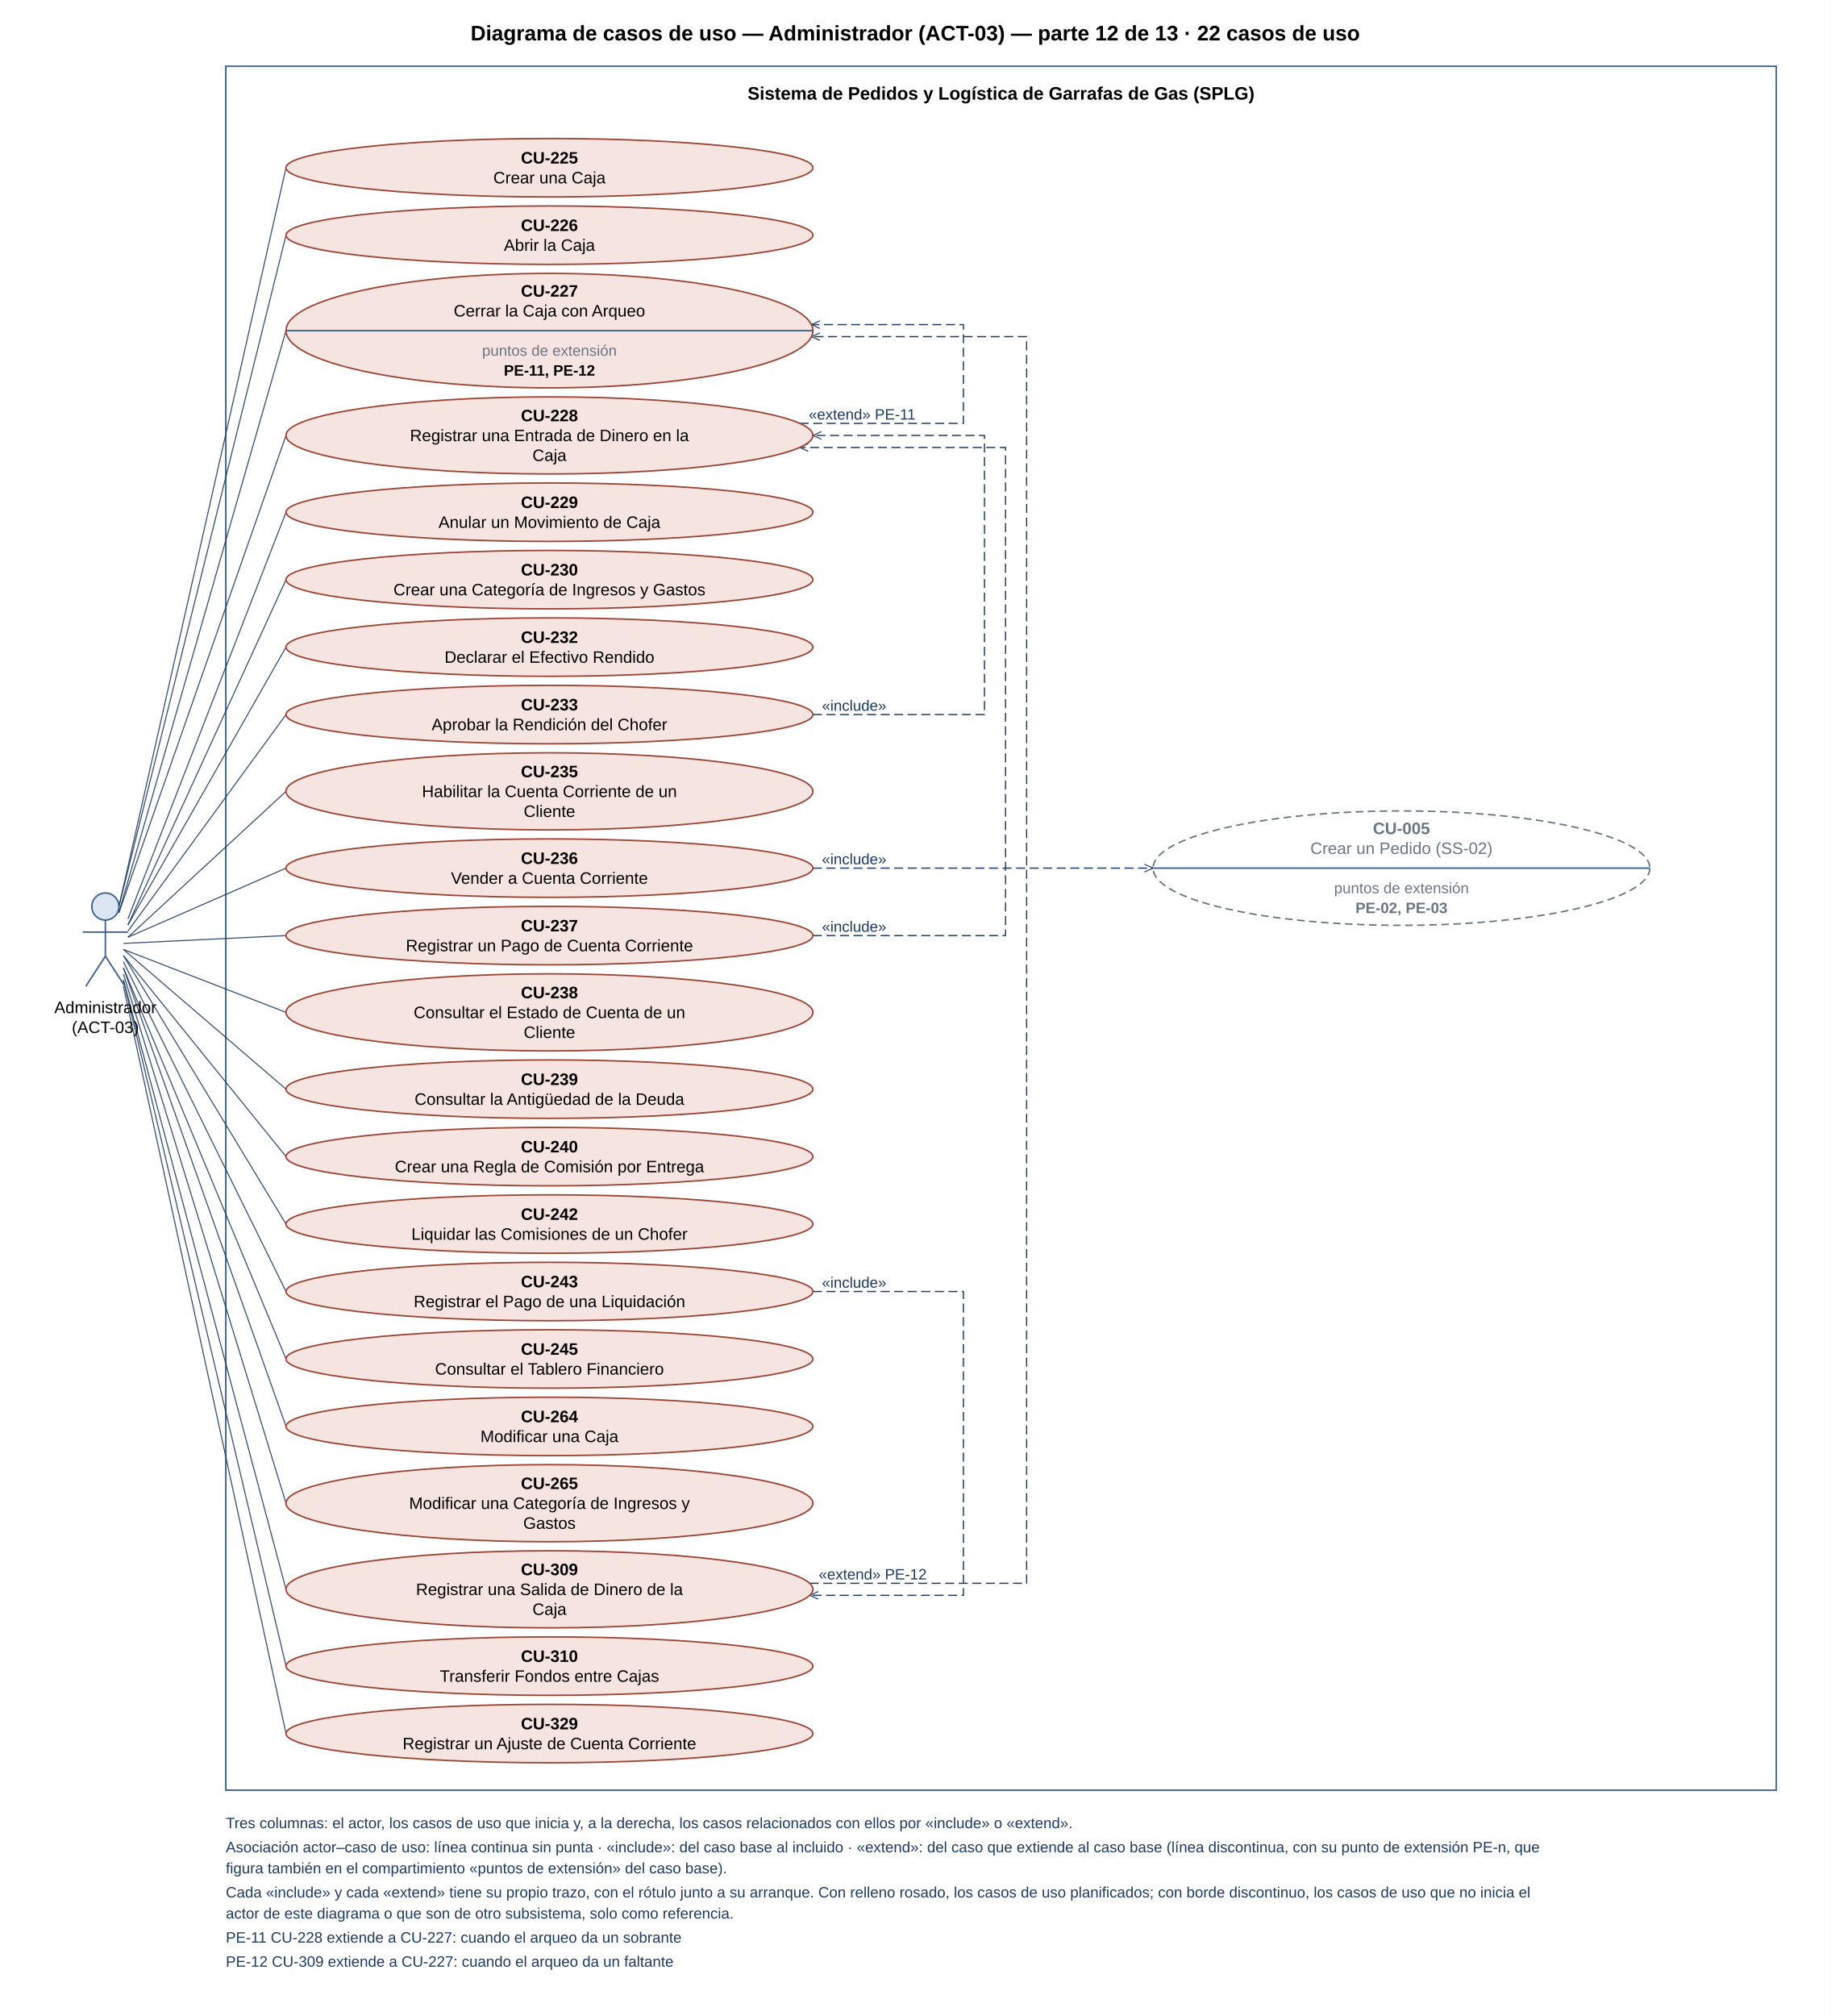
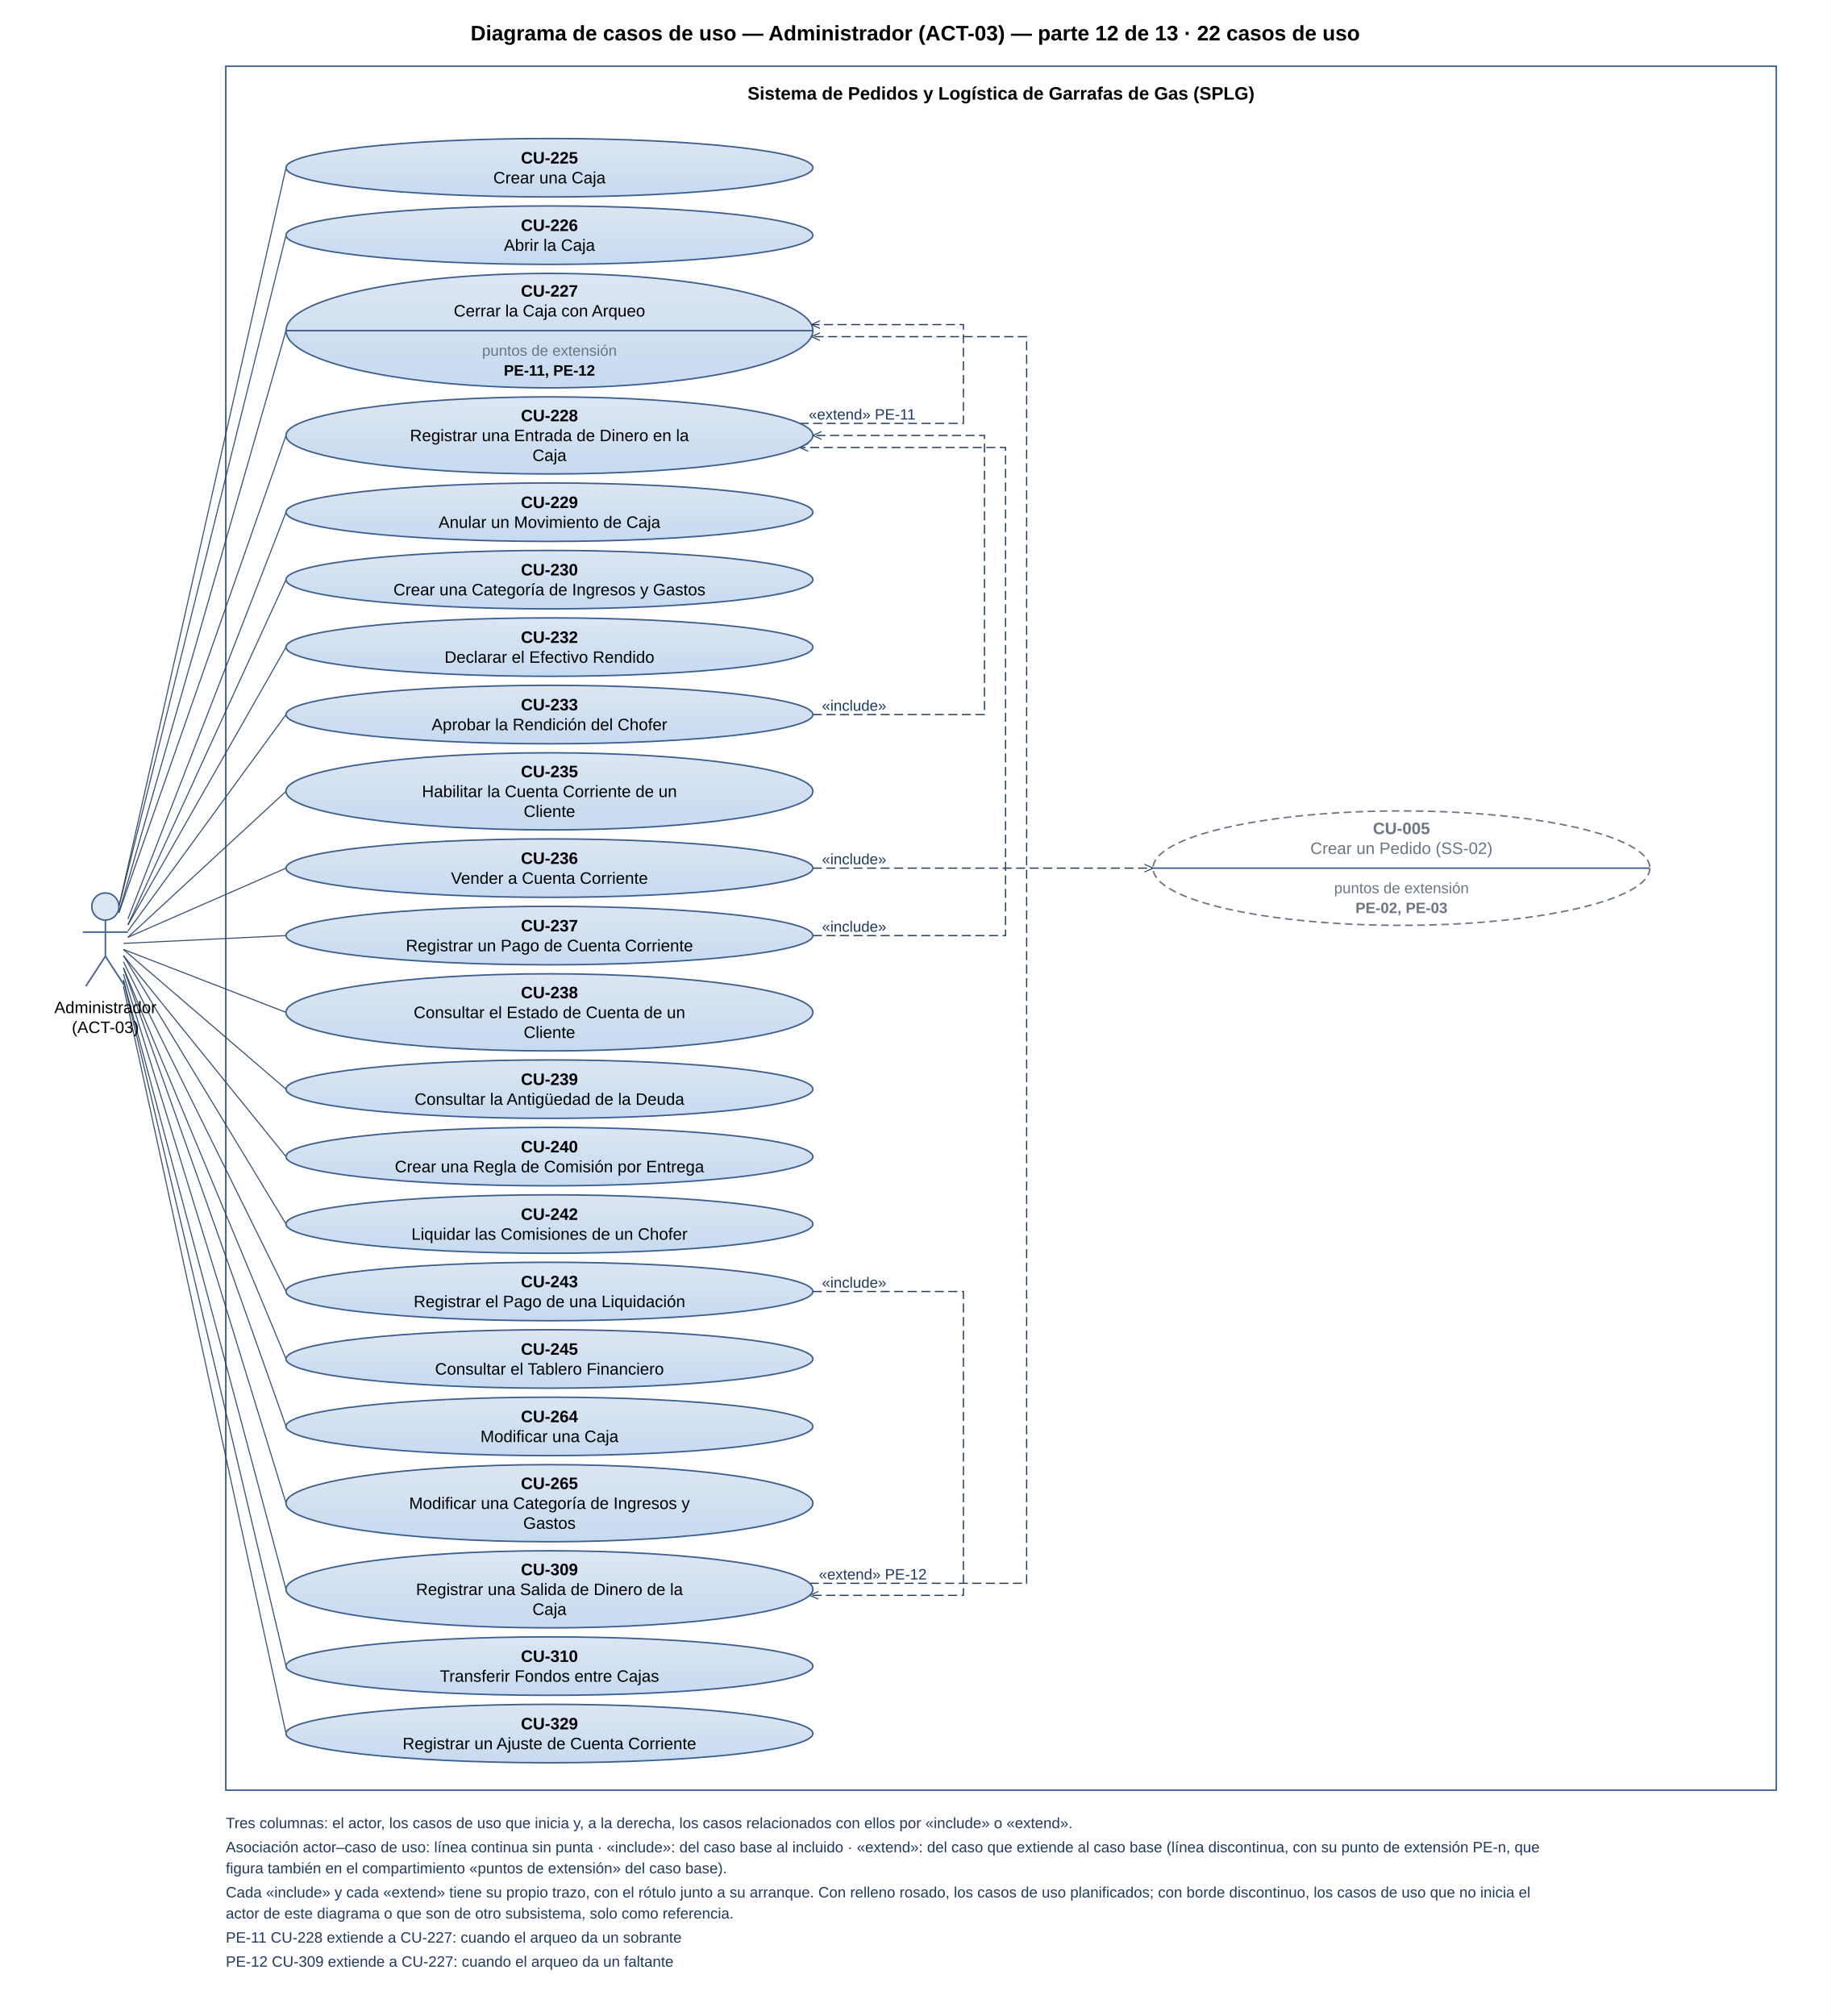
<svg xmlns="http://www.w3.org/2000/svg" width="1216" height="1339" viewBox="0 0 1216 1339" font-family="Arial, Helvetica, sans-serif">
  <defs>
    <marker id="abre" viewBox="0 0 10 10" refX="9" refY="5" markerWidth="8" markerHeight="8" orient="auto">
      <path d="M0 1 L9 5 L0 9" fill="none" stroke="#1F3A5F" stroke-width="1" />
    </marker>
    <marker id="hueco" viewBox="0 0 12 12" refX="11" refY="6" markerWidth="11" markerHeight="11" orient="auto">
      <path d="M1 1 L11 6 L1 11 Z" fill="#FFFFFF" stroke="#1F3A5F" stroke-width="1" />
    </marker>
    <linearGradient id="vp" x1="0" y1="0" x2="0" y2="1">
      <stop offset="0" stop-color="#DCE6F2" />
      <stop offset="1" stop-color="#C6DAF0" />
    </linearGradient>
  </defs>
  <rect width="100%" height="100%" fill="#FFFFFF" />
  <text x="608.0" y="22.0" font-size="14" text-anchor="middle" dominant-baseline="central" fill="#000000" font-weight="bold">Diagrama de casos de uso — Administrador (ACT-03) — parte 12 de 13 · 22 casos de uso</text>
  <rect class="limite" data-x="150" data-y="44" data-w="1030" data-h="1145" x="150" y="44" width="1030" height="1145" fill="#FFFFFF" stroke="#3C5F8F" stroke-width="1.0" />
  <text x="665.0" y="62.0" font-size="12" text-anchor="middle" dominant-baseline="central" fill="#000000" font-weight="bold">Sistema de Pedidos y Logística de Garrafas de Gas (SPLG)</text>
  <path class="asoc" data-act="03" data-cu="CU-225" data-rol="principal" d="M79.0 602.1 L190.0 111.4" fill="none" stroke="#1F3A5F" stroke-width="0.7" opacity="0.9" />
  <path class="asoc" data-act="03" data-cu="CU-226" data-rol="principal" d="M79.0 602.1 L190.0 156.2" fill="none" stroke="#1F3A5F" stroke-width="0.7" opacity="0.9" />
  <path class="asoc" data-act="03" data-cu="CU-227" data-rol="principal" d="M79.0 606.2 L190.0 219.6" fill="none" stroke="#1F3A5F" stroke-width="0.7" opacity="0.9" />
  <path class="asoc" data-act="03" data-cu="CU-228" data-rol="principal" d="M79.0 606.2 L190.0 289.2" fill="none" stroke="#1F3A5F" stroke-width="0.7" opacity="0.9" />
  <path class="asoc" data-act="03" data-cu="CU-229" data-rol="principal" d="M85.0 610.3 L190.0 340.2" fill="none" stroke="#1F3A5F" stroke-width="0.7" opacity="0.9" />
  <path class="asoc" data-act="03" data-cu="CU-230" data-rol="principal" d="M85.0 614.3 L190.0 385.0" fill="none" stroke="#1F3A5F" stroke-width="0.7" opacity="0.9" />
  <path class="asoc" data-act="03" data-cu="CU-232" data-rol="principal" d="M85.0 614.3 L190.0 429.8" fill="none" stroke="#1F3A5F" stroke-width="0.7" opacity="0.9" />
  <path class="asoc" data-act="03" data-cu="CU-233" data-rol="principal" d="M85.0 618.4 L190.0 474.6" fill="none" stroke="#1F3A5F" stroke-width="0.7" opacity="0.9" />
  <path class="asoc" data-act="03" data-cu="CU-235" data-rol="principal" d="M85.0 622.5 L190.0 525.6" fill="none" stroke="#1F3A5F" stroke-width="0.7" opacity="0.9" />
  <path class="asoc" data-act="03" data-cu="CU-236" data-rol="principal" d="M85.0 622.5 L190.0 576.6" fill="none" stroke="#1F3A5F" stroke-width="0.7" opacity="0.9" />
  <path class="asoc" data-act="03" data-cu="CU-237" data-rol="principal" d="M82.0 626.6 L190.0 621.4" fill="none" stroke="#1F3A5F" stroke-width="0.7" opacity="0.9" />
  <path class="asoc" data-act="03" data-cu="CU-238" data-rol="principal" d="M82.0 630.6 L190.0 672.4" fill="none" stroke="#1F3A5F" stroke-width="0.7" opacity="0.9" />
  <path class="asoc" data-act="03" data-cu="CU-239" data-rol="principal" d="M82.0 630.6 L190.0 723.4" fill="none" stroke="#1F3A5F" stroke-width="0.7" opacity="0.9" />
  <path class="asoc" data-act="03" data-cu="CU-240" data-rol="principal" d="M82.0 634.7 L190.0 768.2" fill="none" stroke="#1F3A5F" stroke-width="0.7" opacity="0.9" />
  <path class="asoc" data-act="03" data-cu="CU-242" data-rol="principal" d="M82.0 634.7 L190.0 813.0" fill="none" stroke="#1F3A5F" stroke-width="0.7" opacity="0.9" />
  <path class="asoc" data-act="03" data-cu="CU-243" data-rol="principal" d="M82.0 638.8 L190.0 857.8" fill="none" stroke="#1F3A5F" stroke-width="0.7" opacity="0.9" />
  <path class="asoc" data-act="03" data-cu="CU-245" data-rol="principal" d="M82.0 642.9 L190.0 902.6" fill="none" stroke="#1F3A5F" stroke-width="0.7" opacity="0.9" />
  <path class="asoc" data-act="03" data-cu="CU-264" data-rol="principal" d="M82.0 642.9 L190.0 947.4" fill="none" stroke="#1F3A5F" stroke-width="0.7" opacity="0.9" />
  <path class="asoc" data-act="03" data-cu="CU-265" data-rol="principal" d="M82.0 647.0 L190.0 998.4" fill="none" stroke="#1F3A5F" stroke-width="0.7" opacity="0.9" />
  <path class="asoc" data-act="03" data-cu="CU-309" data-rol="principal" d="M82.0 651.0 L190.0 1055.6" fill="none" stroke="#1F3A5F" stroke-width="0.7" opacity="0.9" />
  <path class="asoc" data-act="03" data-cu="CU-310" data-rol="principal" d="M82.0 651.0 L190.0 1106.6" fill="none" stroke="#1F3A5F" stroke-width="0.7" opacity="0.9" />
  <path class="asoc" data-act="03" data-cu="CU-329" data-rol="principal" d="M82.0 655.1 L190.0 1151.4" fill="none" stroke="#1F3A5F" stroke-width="0.7" opacity="0.9" />
  <path class="rel" data-tipo="include" data-desde="CU-233" data-hasta="CU-228" d="M540.0 474.6 H654.0 V289.2 H540.0" fill="none" stroke="#1F3A5F" stroke-width="0.8" stroke-dasharray="6 3" marker-end="url(#abre)" />
  <g class="etiqueta" data-tipo="include" data-desde="CU-233" data-hasta="CU-228">
    <text x="546.0" y="468.6" font-size="10" text-anchor="start" dominant-baseline="central" fill="#1F3A5F">«include»</text>
  </g>
  <path class="rel" data-tipo="include" data-desde="CU-237" data-hasta="CU-228" d="M540.0 621.4 H668.0 V297.2 H531.2" fill="none" stroke="#1F3A5F" stroke-width="0.8" stroke-dasharray="6 3" marker-end="url(#abre)" />
  <g class="etiqueta" data-tipo="include" data-desde="CU-237" data-hasta="CU-228">
    <text x="546.0" y="615.4" font-size="10" text-anchor="start" dominant-baseline="central" fill="#1F3A5F">«include»</text>
  </g>
  <path class="rel" data-tipo="include" data-desde="CU-243" data-hasta="CU-309" d="M540.0 857.8 H640.0 V1059.6 H537.9" fill="none" stroke="#1F3A5F" stroke-width="0.8" stroke-dasharray="6 3" marker-end="url(#abre)" />
  <g class="etiqueta" data-tipo="include" data-desde="CU-243" data-hasta="CU-309">
    <text x="546.0" y="851.8" font-size="10" text-anchor="start" dominant-baseline="central" fill="#1F3A5F">«include»</text>
  </g>
  <path class="rel" data-tipo="include" data-desde="CU-236" data-hasta="CU-005" d="M540.0 576.6 H640.0 V576.6 H766.0" fill="none" stroke="#1F3A5F" stroke-width="0.8" stroke-dasharray="6 3" marker-end="url(#abre)" />
  <g class="etiqueta" data-tipo="include" data-desde="CU-236" data-hasta="CU-005">
    <text x="546.0" y="570.6" font-size="10" text-anchor="start" dominant-baseline="central" fill="#1F3A5F">«include»</text>
  </g>
  <path class="rel" data-tipo="extend" data-desde="CU-228" data-hasta="CU-227" d="M531.2 281.2 H640.0 V215.6 H539.0" fill="none" stroke="#1F3A5F" stroke-width="0.8" stroke-dasharray="6 3" marker-end="url(#abre)" />
  <g class="etiqueta" data-tipo="extend" data-desde="CU-228" data-hasta="CU-227">
    <text x="537.2" y="275.2" font-size="10" text-anchor="start" dominant-baseline="central" fill="#1F3A5F">«extend» PE-11</text>
  </g>
  <path class="rel" data-tipo="extend" data-desde="CU-309" data-hasta="CU-227" d="M537.9 1051.6 H682.0 V223.6 H539.0" fill="none" stroke="#1F3A5F" stroke-width="0.8" stroke-dasharray="6 3" marker-end="url(#abre)" />
  <g class="etiqueta" data-tipo="extend" data-desde="CU-309" data-hasta="CU-227">
    <text x="543.9" y="1045.6" font-size="10" text-anchor="start" dominant-baseline="central" fill="#1F3A5F">«extend» PE-12</text>
  </g>
  <g class="cu" data-cu="CU-225" data-x="365" data-y="111">
-     <ellipse cx="365.0" cy="111.4" rx="175" ry="19.4" fill="#F6E4E1" stroke="#9C4436" stroke-width="1.0" />
+     <ellipse cx="365.0" cy="111.4" rx="175" ry="19.4" fill="url(#vp)" stroke="#3C5F8F" stroke-width="1.0" />
    <text x="365.0" y="104.8" font-size="11" text-anchor="middle" dominant-baseline="central" fill="#000000" font-weight="bold">CU-225</text>
    <text x="365.0" y="118.0" font-size="11" text-anchor="middle" dominant-baseline="central" fill="#000000">Crear una Caja</text>
  </g>
  <g class="cu" data-cu="CU-226" data-x="365" data-y="156">
-     <ellipse cx="365.0" cy="156.2" rx="175" ry="19.4" fill="#F6E4E1" stroke="#9C4436" stroke-width="1.0" />
+     <ellipse cx="365.0" cy="156.2" rx="175" ry="19.4" fill="url(#vp)" stroke="#3C5F8F" stroke-width="1.0" />
    <text x="365.0" y="149.6" font-size="11" text-anchor="middle" dominant-baseline="central" fill="#000000" font-weight="bold">CU-226</text>
    <text x="365.0" y="162.8" font-size="11" text-anchor="middle" dominant-baseline="central" fill="#000000">Abrir la Caja</text>
  </g>
  <g class="cu" data-cu="CU-227" data-x="365" data-y="220">
-     <ellipse cx="365.0" cy="219.6" rx="175" ry="38.0" fill="#F6E4E1" stroke="#9C4436" stroke-width="1.0" />
+     <ellipse cx="365.0" cy="219.6" rx="175" ry="38.0" fill="url(#vp)" stroke="#3C5F8F" stroke-width="1.0" />
    <text x="365.0" y="193.2" font-size="11" text-anchor="middle" dominant-baseline="central" fill="#000000" font-weight="bold">CU-227</text>
    <text x="365.0" y="206.4" font-size="11" text-anchor="middle" dominant-baseline="central" fill="#000000">Cerrar la Caja con Arqueo</text>
    <path class="compartimiento" d="M190.0 219.6 H540.0" stroke="#3C5F8F" stroke-width="1.0" fill="none" />
    <text x="365.0" y="232.8" font-size="10" text-anchor="middle" dominant-baseline="central" fill="#6B7683">puntos de extensión</text>
    <text x="365.0" y="246.0" font-size="10" text-anchor="middle" dominant-baseline="central" fill="#000000" font-weight="bold">PE-11, PE-12</text>
  </g>
  <g class="cu" data-cu="CU-228" data-x="365" data-y="289">
-     <ellipse cx="365.0" cy="289.2" rx="175" ry="25.6" fill="#F6E4E1" stroke="#9C4436" stroke-width="1.0" />
+     <ellipse cx="365.0" cy="289.2" rx="175" ry="25.6" fill="url(#vp)" stroke="#3C5F8F" stroke-width="1.0" />
    <text x="365.0" y="276.0" font-size="11" text-anchor="middle" dominant-baseline="central" fill="#000000" font-weight="bold">CU-228</text>
    <text x="365.0" y="289.2" font-size="11" text-anchor="middle" dominant-baseline="central" fill="#000000">Registrar una Entrada de Dinero en la</text>
    <text x="365.0" y="302.4" font-size="11" text-anchor="middle" dominant-baseline="central" fill="#000000">Caja</text>
  </g>
  <g class="cu" data-cu="CU-229" data-x="365" data-y="340">
-     <ellipse cx="365.0" cy="340.2" rx="175" ry="19.4" fill="#F6E4E1" stroke="#9C4436" stroke-width="1.0" />
+     <ellipse cx="365.0" cy="340.2" rx="175" ry="19.4" fill="url(#vp)" stroke="#3C5F8F" stroke-width="1.0" />
    <text x="365.0" y="333.6" font-size="11" text-anchor="middle" dominant-baseline="central" fill="#000000" font-weight="bold">CU-229</text>
    <text x="365.0" y="346.8" font-size="11" text-anchor="middle" dominant-baseline="central" fill="#000000">Anular un Movimiento de Caja</text>
  </g>
  <g class="cu" data-cu="CU-230" data-x="365" data-y="385">
-     <ellipse cx="365.0" cy="385.0" rx="175" ry="19.4" fill="#F6E4E1" stroke="#9C4436" stroke-width="1.0" />
+     <ellipse cx="365.0" cy="385.0" rx="175" ry="19.4" fill="url(#vp)" stroke="#3C5F8F" stroke-width="1.0" />
    <text x="365.0" y="378.4" font-size="11" text-anchor="middle" dominant-baseline="central" fill="#000000" font-weight="bold">CU-230</text>
    <text x="365.0" y="391.6" font-size="11" text-anchor="middle" dominant-baseline="central" fill="#000000">Crear una Categoría de Ingresos y Gastos</text>
  </g>
  <g class="cu" data-cu="CU-232" data-x="365" data-y="430">
-     <ellipse cx="365.0" cy="429.8" rx="175" ry="19.4" fill="#F6E4E1" stroke="#9C4436" stroke-width="1.0" />
+     <ellipse cx="365.0" cy="429.8" rx="175" ry="19.4" fill="url(#vp)" stroke="#3C5F8F" stroke-width="1.0" />
    <text x="365.0" y="423.2" font-size="11" text-anchor="middle" dominant-baseline="central" fill="#000000" font-weight="bold">CU-232</text>
    <text x="365.0" y="436.4" font-size="11" text-anchor="middle" dominant-baseline="central" fill="#000000">Declarar el Efectivo Rendido</text>
  </g>
  <g class="cu" data-cu="CU-233" data-x="365" data-y="475">
-     <ellipse cx="365.0" cy="474.6" rx="175" ry="19.4" fill="#F6E4E1" stroke="#9C4436" stroke-width="1.0" />
+     <ellipse cx="365.0" cy="474.6" rx="175" ry="19.4" fill="url(#vp)" stroke="#3C5F8F" stroke-width="1.0" />
    <text x="365.0" y="468.0" font-size="11" text-anchor="middle" dominant-baseline="central" fill="#000000" font-weight="bold">CU-233</text>
    <text x="365.0" y="481.2" font-size="11" text-anchor="middle" dominant-baseline="central" fill="#000000">Aprobar la Rendición del Chofer</text>
  </g>
  <g class="cu" data-cu="CU-235" data-x="365" data-y="526">
-     <ellipse cx="365.0" cy="525.6" rx="175" ry="25.6" fill="#F6E4E1" stroke="#9C4436" stroke-width="1.0" />
+     <ellipse cx="365.0" cy="525.6" rx="175" ry="25.6" fill="url(#vp)" stroke="#3C5F8F" stroke-width="1.0" />
    <text x="365.0" y="512.4" font-size="11" text-anchor="middle" dominant-baseline="central" fill="#000000" font-weight="bold">CU-235</text>
    <text x="365.0" y="525.6" font-size="11" text-anchor="middle" dominant-baseline="central" fill="#000000">Habilitar la Cuenta Corriente de un</text>
    <text x="365.0" y="538.8" font-size="11" text-anchor="middle" dominant-baseline="central" fill="#000000">Cliente</text>
  </g>
  <g class="cu" data-cu="CU-236" data-x="365" data-y="577">
-     <ellipse cx="365.0" cy="576.6" rx="175" ry="19.4" fill="#F6E4E1" stroke="#9C4436" stroke-width="1.0" />
+     <ellipse cx="365.0" cy="576.6" rx="175" ry="19.4" fill="url(#vp)" stroke="#3C5F8F" stroke-width="1.0" />
    <text x="365.0" y="570.0" font-size="11" text-anchor="middle" dominant-baseline="central" fill="#000000" font-weight="bold">CU-236</text>
    <text x="365.0" y="583.2" font-size="11" text-anchor="middle" dominant-baseline="central" fill="#000000">Vender a Cuenta Corriente</text>
  </g>
  <g class="cu" data-cu="CU-237" data-x="365" data-y="621">
-     <ellipse cx="365.0" cy="621.4" rx="175" ry="19.4" fill="#F6E4E1" stroke="#9C4436" stroke-width="1.0" />
+     <ellipse cx="365.0" cy="621.4" rx="175" ry="19.4" fill="url(#vp)" stroke="#3C5F8F" stroke-width="1.0" />
    <text x="365.0" y="614.8" font-size="11" text-anchor="middle" dominant-baseline="central" fill="#000000" font-weight="bold">CU-237</text>
    <text x="365.0" y="628.0" font-size="11" text-anchor="middle" dominant-baseline="central" fill="#000000">Registrar un Pago de Cuenta Corriente</text>
  </g>
  <g class="cu" data-cu="CU-238" data-x="365" data-y="672">
-     <ellipse cx="365.0" cy="672.4" rx="175" ry="25.6" fill="#F6E4E1" stroke="#9C4436" stroke-width="1.0" />
+     <ellipse cx="365.0" cy="672.4" rx="175" ry="25.6" fill="url(#vp)" stroke="#3C5F8F" stroke-width="1.0" />
    <text x="365.0" y="659.2" font-size="11" text-anchor="middle" dominant-baseline="central" fill="#000000" font-weight="bold">CU-238</text>
    <text x="365.0" y="672.4" font-size="11" text-anchor="middle" dominant-baseline="central" fill="#000000">Consultar el Estado de Cuenta de un</text>
    <text x="365.0" y="685.6" font-size="11" text-anchor="middle" dominant-baseline="central" fill="#000000">Cliente</text>
  </g>
  <g class="cu" data-cu="CU-239" data-x="365" data-y="723">
-     <ellipse cx="365.0" cy="723.4" rx="175" ry="19.4" fill="#F6E4E1" stroke="#9C4436" stroke-width="1.0" />
+     <ellipse cx="365.0" cy="723.4" rx="175" ry="19.4" fill="url(#vp)" stroke="#3C5F8F" stroke-width="1.0" />
    <text x="365.0" y="716.8" font-size="11" text-anchor="middle" dominant-baseline="central" fill="#000000" font-weight="bold">CU-239</text>
    <text x="365.0" y="730.0" font-size="11" text-anchor="middle" dominant-baseline="central" fill="#000000">Consultar la Antigüedad de la Deuda</text>
  </g>
  <g class="cu" data-cu="CU-240" data-x="365" data-y="768">
-     <ellipse cx="365.0" cy="768.2" rx="175" ry="19.4" fill="#F6E4E1" stroke="#9C4436" stroke-width="1.0" />
+     <ellipse cx="365.0" cy="768.2" rx="175" ry="19.4" fill="url(#vp)" stroke="#3C5F8F" stroke-width="1.0" />
    <text x="365.0" y="761.6" font-size="11" text-anchor="middle" dominant-baseline="central" fill="#000000" font-weight="bold">CU-240</text>
    <text x="365.0" y="774.8" font-size="11" text-anchor="middle" dominant-baseline="central" fill="#000000">Crear una Regla de Comisión por Entrega</text>
  </g>
  <g class="cu" data-cu="CU-242" data-x="365" data-y="813">
-     <ellipse cx="365.0" cy="813.0" rx="175" ry="19.4" fill="#F6E4E1" stroke="#9C4436" stroke-width="1.0" />
+     <ellipse cx="365.0" cy="813.0" rx="175" ry="19.4" fill="url(#vp)" stroke="#3C5F8F" stroke-width="1.0" />
    <text x="365.0" y="806.4" font-size="11" text-anchor="middle" dominant-baseline="central" fill="#000000" font-weight="bold">CU-242</text>
    <text x="365.0" y="819.6" font-size="11" text-anchor="middle" dominant-baseline="central" fill="#000000">Liquidar las Comisiones de un Chofer</text>
  </g>
  <g class="cu" data-cu="CU-243" data-x="365" data-y="858">
-     <ellipse cx="365.0" cy="857.8" rx="175" ry="19.4" fill="#F6E4E1" stroke="#9C4436" stroke-width="1.0" />
+     <ellipse cx="365.0" cy="857.8" rx="175" ry="19.4" fill="url(#vp)" stroke="#3C5F8F" stroke-width="1.0" />
    <text x="365.0" y="851.2" font-size="11" text-anchor="middle" dominant-baseline="central" fill="#000000" font-weight="bold">CU-243</text>
    <text x="365.0" y="864.4" font-size="11" text-anchor="middle" dominant-baseline="central" fill="#000000">Registrar el Pago de una Liquidación</text>
  </g>
  <g class="cu" data-cu="CU-245" data-x="365" data-y="903">
-     <ellipse cx="365.0" cy="902.6" rx="175" ry="19.4" fill="#F6E4E1" stroke="#9C4436" stroke-width="1.0" />
+     <ellipse cx="365.0" cy="902.6" rx="175" ry="19.4" fill="url(#vp)" stroke="#3C5F8F" stroke-width="1.0" />
    <text x="365.0" y="896.0" font-size="11" text-anchor="middle" dominant-baseline="central" fill="#000000" font-weight="bold">CU-245</text>
    <text x="365.0" y="909.2" font-size="11" text-anchor="middle" dominant-baseline="central" fill="#000000">Consultar el Tablero Financiero</text>
  </g>
  <g class="cu" data-cu="CU-264" data-x="365" data-y="947">
-     <ellipse cx="365.0" cy="947.4" rx="175" ry="19.4" fill="#F6E4E1" stroke="#9C4436" stroke-width="1.0" />
+     <ellipse cx="365.0" cy="947.4" rx="175" ry="19.4" fill="url(#vp)" stroke="#3C5F8F" stroke-width="1.0" />
    <text x="365.0" y="940.8" font-size="11" text-anchor="middle" dominant-baseline="central" fill="#000000" font-weight="bold">CU-264</text>
    <text x="365.0" y="954.0" font-size="11" text-anchor="middle" dominant-baseline="central" fill="#000000">Modificar una Caja</text>
  </g>
  <g class="cu" data-cu="CU-265" data-x="365" data-y="998">
-     <ellipse cx="365.0" cy="998.4" rx="175" ry="25.6" fill="#F6E4E1" stroke="#9C4436" stroke-width="1.0" />
+     <ellipse cx="365.0" cy="998.4" rx="175" ry="25.6" fill="url(#vp)" stroke="#3C5F8F" stroke-width="1.0" />
    <text x="365.0" y="985.2" font-size="11" text-anchor="middle" dominant-baseline="central" fill="#000000" font-weight="bold">CU-265</text>
    <text x="365.0" y="998.4" font-size="11" text-anchor="middle" dominant-baseline="central" fill="#000000">Modificar una Categoría de Ingresos y</text>
    <text x="365.0" y="1011.6" font-size="11" text-anchor="middle" dominant-baseline="central" fill="#000000">Gastos</text>
  </g>
  <g class="cu" data-cu="CU-309" data-x="365" data-y="1056">
-     <ellipse cx="365.0" cy="1055.6" rx="175" ry="25.6" fill="#F6E4E1" stroke="#9C4436" stroke-width="1.0" />
+     <ellipse cx="365.0" cy="1055.6" rx="175" ry="25.6" fill="url(#vp)" stroke="#3C5F8F" stroke-width="1.0" />
    <text x="365.0" y="1042.4" font-size="11" text-anchor="middle" dominant-baseline="central" fill="#000000" font-weight="bold">CU-309</text>
    <text x="365.0" y="1055.6" font-size="11" text-anchor="middle" dominant-baseline="central" fill="#000000">Registrar una Salida de Dinero de la</text>
    <text x="365.0" y="1068.8" font-size="11" text-anchor="middle" dominant-baseline="central" fill="#000000">Caja</text>
  </g>
  <g class="cu" data-cu="CU-310" data-x="365" data-y="1107">
-     <ellipse cx="365.0" cy="1106.6" rx="175" ry="19.4" fill="#F6E4E1" stroke="#9C4436" stroke-width="1.0" />
+     <ellipse cx="365.0" cy="1106.6" rx="175" ry="19.4" fill="url(#vp)" stroke="#3C5F8F" stroke-width="1.0" />
    <text x="365.0" y="1100.0" font-size="11" text-anchor="middle" dominant-baseline="central" fill="#000000" font-weight="bold">CU-310</text>
    <text x="365.0" y="1113.2" font-size="11" text-anchor="middle" dominant-baseline="central" fill="#000000">Transferir Fondos entre Cajas</text>
  </g>
  <g class="cu" data-cu="CU-329" data-x="365" data-y="1151">
-     <ellipse cx="365.0" cy="1151.4" rx="175" ry="19.4" fill="#F6E4E1" stroke="#9C4436" stroke-width="1.0" />
+     <ellipse cx="365.0" cy="1151.4" rx="175" ry="19.4" fill="url(#vp)" stroke="#3C5F8F" stroke-width="1.0" />
    <text x="365.0" y="1144.8" font-size="11" text-anchor="middle" dominant-baseline="central" fill="#000000" font-weight="bold">CU-329</text>
    <text x="365.0" y="1158.0" font-size="11" text-anchor="middle" dominant-baseline="central" fill="#000000">Registrar un Ajuste de Cuenta Corriente</text>
  </g>
  <g class="cu" data-cu="CU-005" data-x="931" data-y="577">
    <ellipse cx="931.0" cy="576.6" rx="165" ry="38.0" fill="#FFFFFF" stroke="#6B7683" stroke-width="1.0" stroke-dasharray="5 3" />
    <text x="931.0" y="550.2" font-size="11" text-anchor="middle" dominant-baseline="central" fill="#6B7683" font-weight="bold">CU-005</text>
    <text x="931.0" y="563.4" font-size="11" text-anchor="middle" dominant-baseline="central" fill="#6B7683">Crear un Pedido (SS-02)</text>
    <path class="compartimiento" d="M766.0 576.6 H1096.0" stroke="#3C5F8F" stroke-width="1.0" fill="none" />
    <text x="931.0" y="589.8" font-size="10" text-anchor="middle" dominant-baseline="central" fill="#6B7683">puntos de extensión</text>
    <text x="931.0" y="603.0" font-size="10" text-anchor="middle" dominant-baseline="central" fill="#6B7683" font-weight="bold">PE-02, PE-03</text>
  </g>
  <g class="actor" data-act="03" data-x="70" data-y="602">
    <circle cx="70.0" cy="602.1" r="9" fill="#DCE6F2" stroke="#3C5F8F" stroke-width="1.0" />
    <path d="M70.0 611.1 V635.1 M55.0 619.1 H85.0 M70.0 635.1 L57.0 655.1 M70.0 635.1 L83.0 655.1" stroke="#3C5F8F" stroke-width="1.0" fill="none" />
    <text x="70.0" y="669.1" font-size="11" text-anchor="middle" dominant-baseline="central" fill="#000000">Administrador</text>
    <text x="70.0" y="682.3" font-size="11" text-anchor="middle" dominant-baseline="central" fill="#000000">(ACT-03)</text>
  </g>
  <text x="150.0" y="1210.8" font-size="10" text-anchor="start" dominant-baseline="central" fill="#1F3A5F">Tres columnas: el actor, los casos de uso que inicia y, a la derecha, los casos relacionados con ellos por «include» o «extend».</text>
  <text x="150.0" y="1226.8" font-size="10" text-anchor="start" dominant-baseline="central" fill="#1F3A5F">Asociación actor–caso de uso: línea continua sin punta · «include»: del caso base al incluido · «extend»: del caso que extiende al caso base (línea discontinua, con su punto de extensión PE-n, que</text>
  <text x="150.0" y="1240.8" font-size="10" text-anchor="start" dominant-baseline="central" fill="#1F3A5F">figura también en el compartimiento «puntos de extensión» del caso base).</text>
  <text x="150.0" y="1256.8" font-size="10" text-anchor="start" dominant-baseline="central" fill="#1F3A5F">Cada «include» y cada «extend» tiene su propio trazo, con el rótulo junto a su arranque. Con relleno rosado, los casos de uso planificados; con borde discontinuo, los casos de uso que no inicia el</text>
  <text x="150.0" y="1270.8" font-size="10" text-anchor="start" dominant-baseline="central" fill="#1F3A5F">actor de este diagrama o que son de otro subsistema, solo como referencia.</text>
  <text x="150.0" y="1286.8" font-size="10" text-anchor="start" dominant-baseline="central" fill="#1F3A5F">PE-11 CU-228 extiende a CU-227: cuando el arqueo da un sobrante</text>
  <text x="150.0" y="1302.8" font-size="10" text-anchor="start" dominant-baseline="central" fill="#1F3A5F">PE-12 CU-309 extiende a CU-227: cuando el arqueo da un faltante</text>
</svg>
